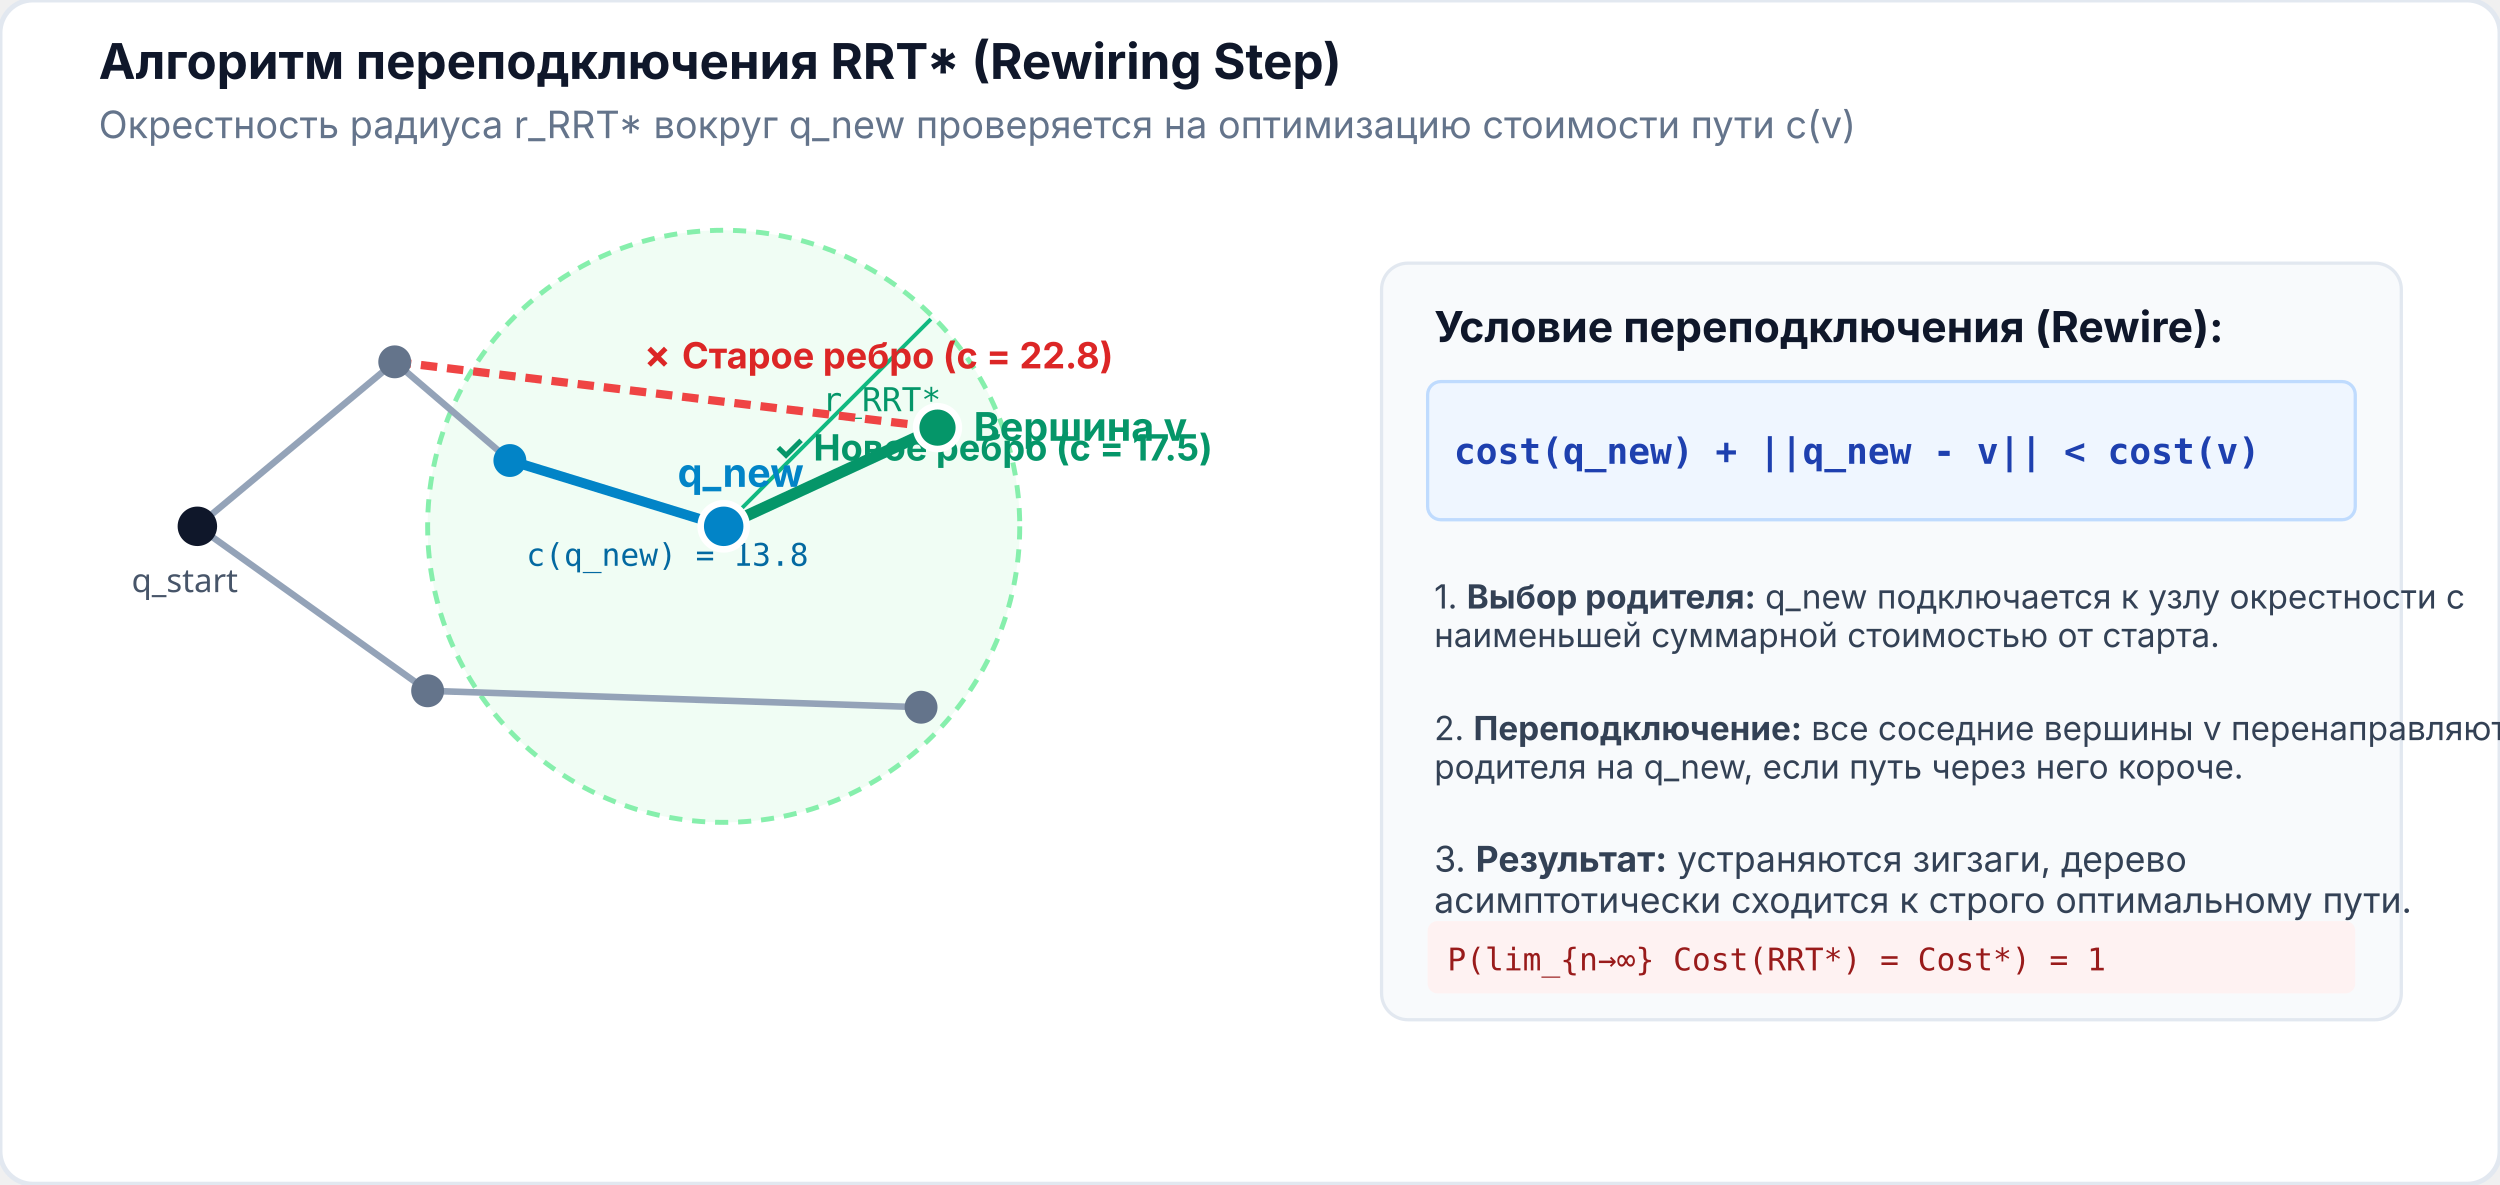
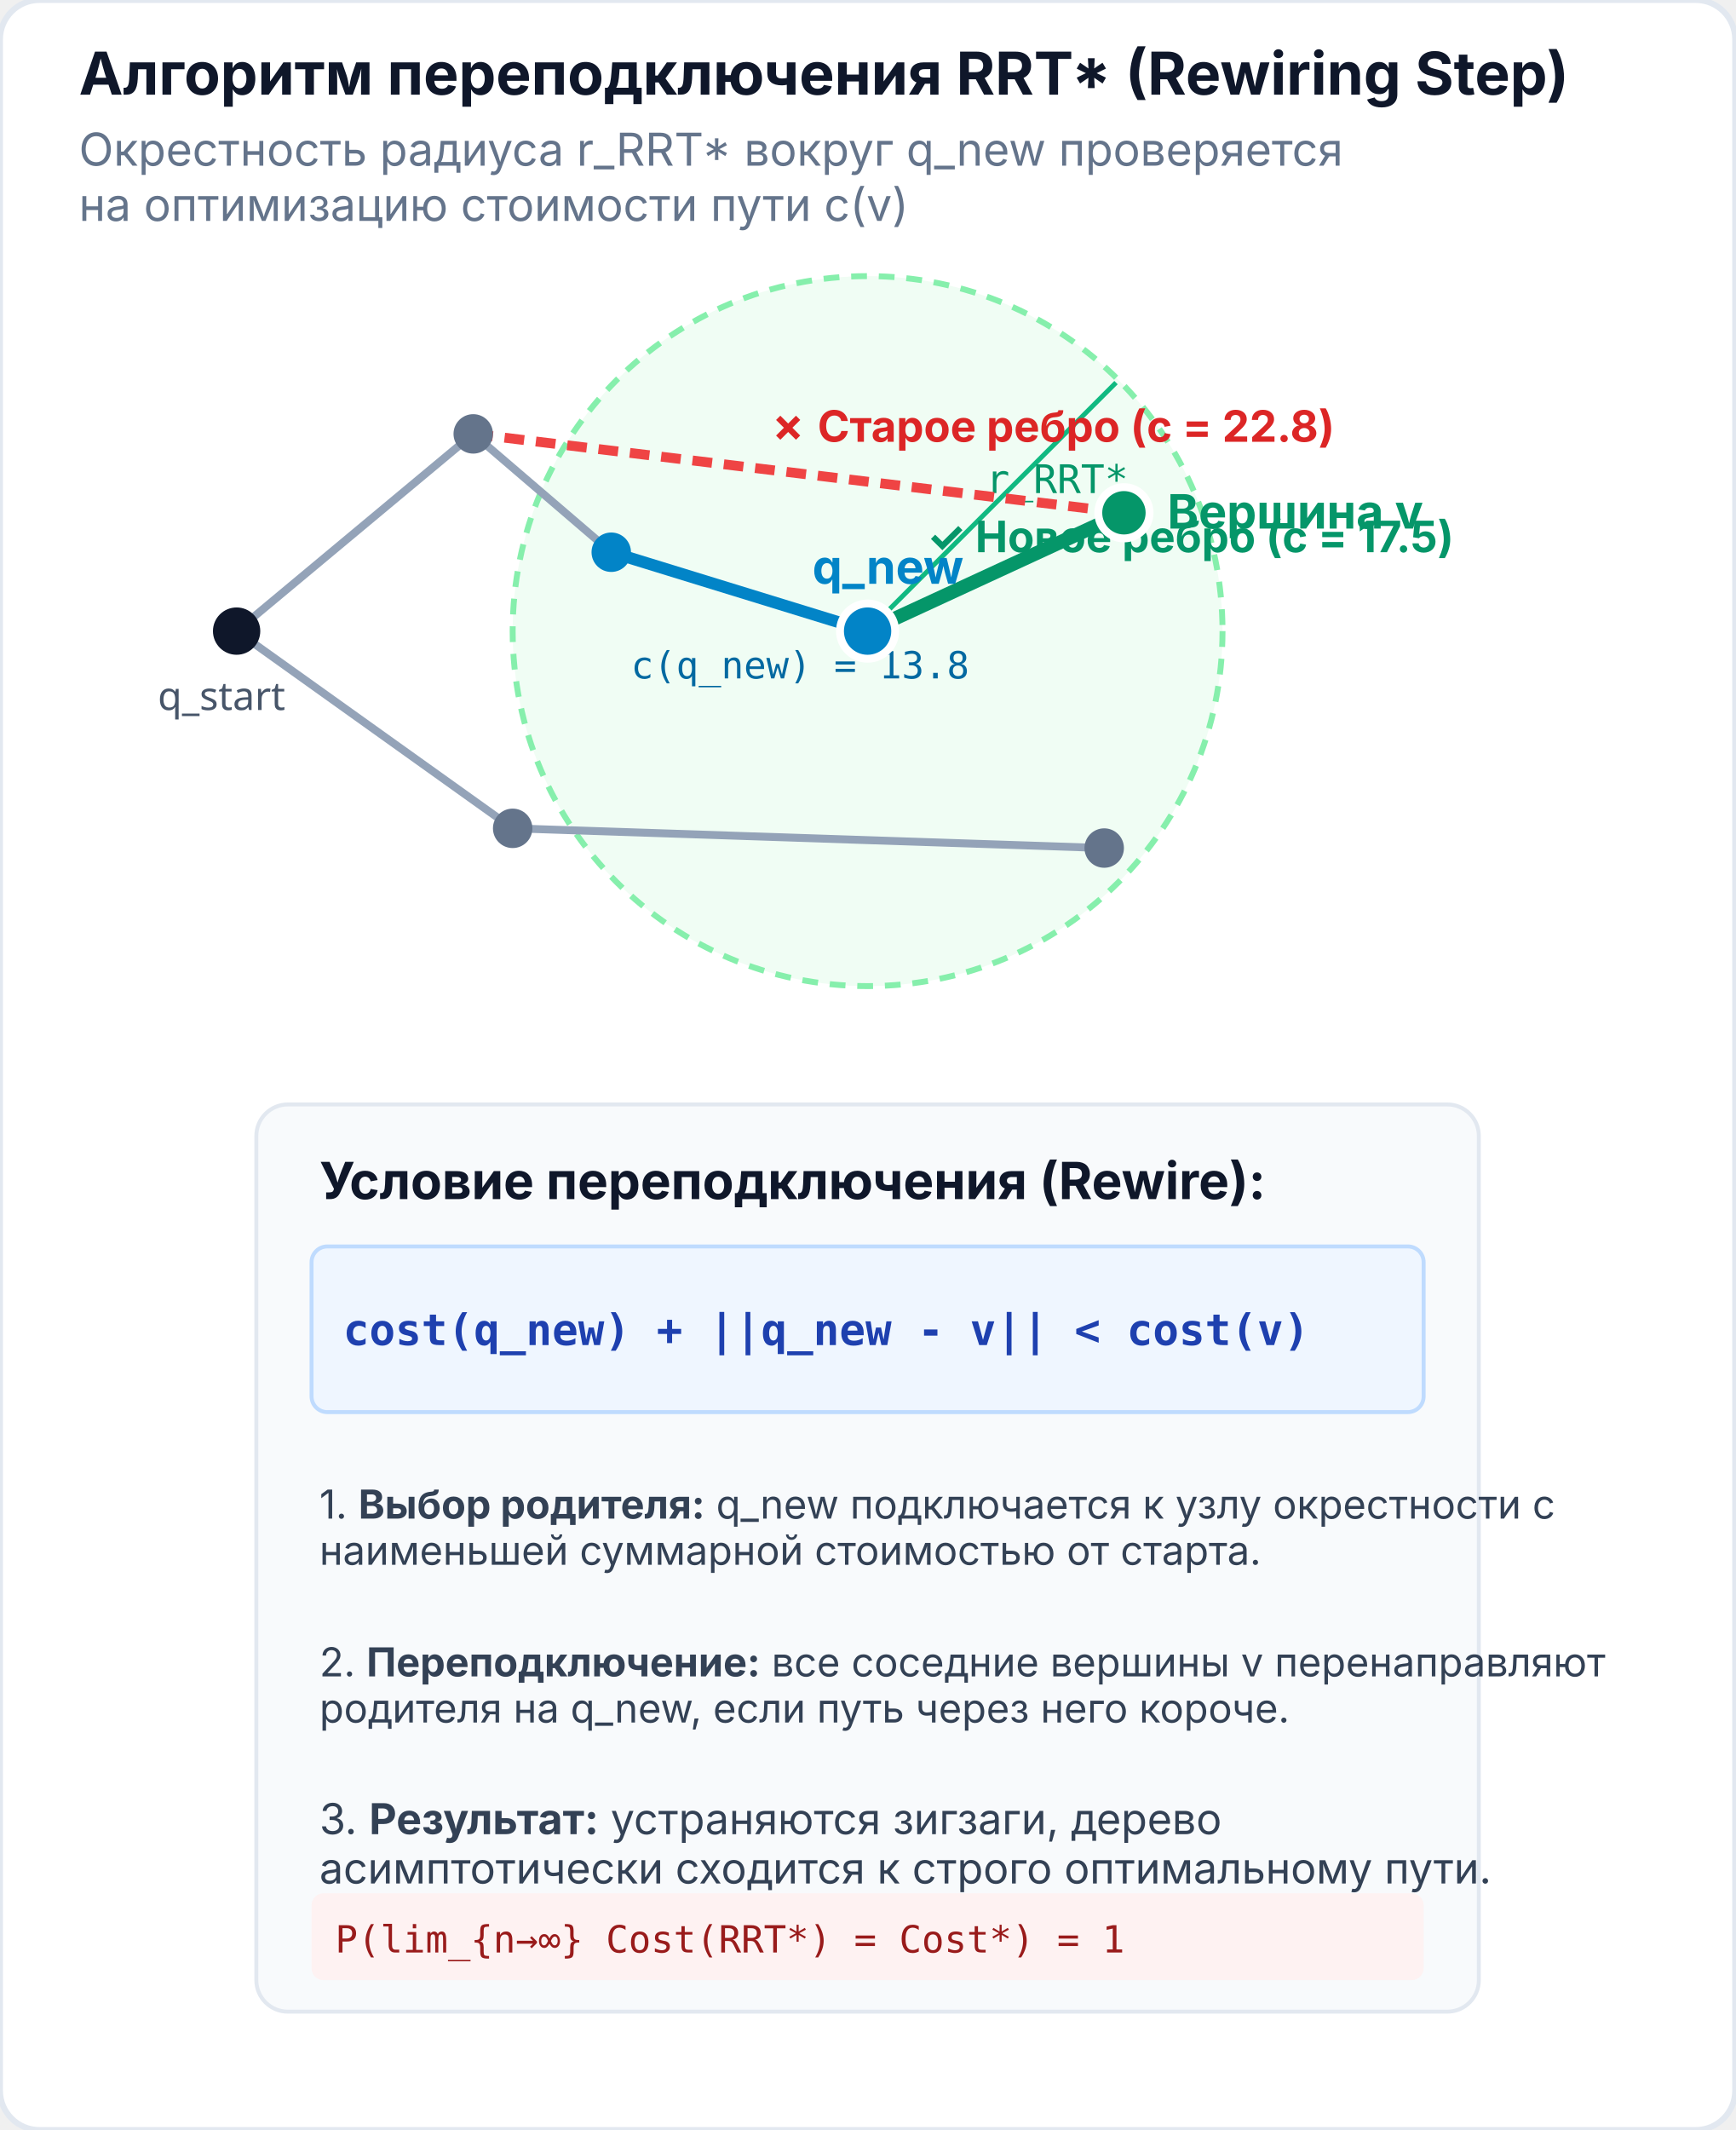
- <svg xmlns="http://www.w3.org/2000/svg" viewBox="0 0 760 360" width="100%" height="100%">
+ <svg xmlns="http://www.w3.org/2000/svg" viewBox="0 0 440 540" width="100%" height="100%">
  <rect width="100%" height="100%" rx="10" fill="#ffffff" stroke="#e2e8f0" stroke-width="1.5" />
-   <g transform="translate(30, 24)">
+   <g transform="translate(20, 24)">
    <text x="0" y="0" font-family="Inter, sans-serif" font-size="15" font-weight="700" fill="#0f172a">Алгоритм переподключения RRT* (Rewiring Step)</text>
-     <text x="0" y="18" font-family="Inter, sans-serif" font-size="11.5" fill="#64748b">Окрестность радиуса r_RRT* вокруг q_new проверяется на оптимизацию стоимости пути c(v)</text>
+     <text x="0" y="18" font-family="Inter, sans-serif" font-size="11.5" fill="#64748b">Окрестность радиуса r_RRT* вокруг q_new проверяется</text>
+     <text x="0" y="32" font-family="Inter, sans-serif" font-size="11.5" fill="#64748b">на оптимизацию стоимости пути c(v)</text>
  </g>
  <circle cx="220" cy="160" r="90" fill="#f0fdf4" stroke="#86efac" stroke-width="1.5" stroke-dasharray="4,3" />
  <line x1="220" y1="160" x2="283.0" y2="97.0" stroke="#10b981" stroke-width="1.2" />
  <text x="250" y="125" font-family="JetBrains Mono, monospace" font-size="10" fill="#059669">r_RRT*</text>
  <g stroke="#94a3b8" stroke-width="2">
    <line x1="60" y1="160" x2="120" y2="110" />
    <line x1="60" y1="160" x2="130" y2="210" />
    <line x1="120" y1="110" x2="155" y2="140" />
    <line x1="130" y1="210" x2="280" y2="215" />
  </g>
  <line x1="120" y1="110" x2="285" y2="130" stroke="#ef4444" stroke-width="2.5" stroke-dasharray="5,3" />
  <text x="195" y="112" font-family="Inter, sans-serif" font-size="11" font-weight="700" fill="#dc2626">✗ Старое ребро (c = 22.8)</text>
  <line x1="155" y1="140" x2="220" y2="160" stroke="#0284c7" stroke-width="3" />
  <text x="160" y="172" font-family="JetBrains Mono, monospace" font-size="9.5" fill="#0369a1">c(q_new) = 13.8</text>
  <line x1="220" y1="160" x2="285" y2="130" stroke="#059669" stroke-width="3.5" stroke-linecap="round" />
  <text x="235" y="140" font-family="Inter, sans-serif" font-size="11" font-weight="700" fill="#059669">✓ Новое ребро (c = 17.5)</text>
  <circle cx="60" cy="160" r="6" fill="#0f172a" />
  <text x="40" y="180" font-family="JetBrains Mono" font-size="10" fill="#475569">q_start</text>
  <circle cx="120" cy="110" r="5" fill="#64748b" />
  <circle cx="130" cy="210" r="5" fill="#64748b" />
  <circle cx="155" cy="140" r="5" fill="#0284c7" />
  <circle cx="280" cy="215" r="5" fill="#64748b" />
  <circle cx="285" cy="130" r="6.5" fill="#059669" stroke="#ffffff" stroke-width="2" />
  <text x="296" y="134" font-family="Inter" font-size="12" font-weight="700" fill="#059669">Вершина v</text>
  <circle cx="220" cy="160" r="7" fill="#0284c7" stroke="#ffffff" stroke-width="2" />
  <text x="206" y="148" font-family="Inter" font-size="12" font-weight="700" fill="#0284c7">q_new</text>
-   <g transform="translate(420, 80)">
+   <g transform="translate(65, 280)">
    <rect width="310" height="230" rx="8" fill="#f8fafc" stroke="#e2e8f0" stroke-width="1" />
    <text x="16" y="24" font-family="Inter, sans-serif" font-size="13" font-weight="700" fill="#0f172a">Условие переподключения (Rewire):</text>
    <rect x="14" y="36" width="282" height="42" rx="4" fill="#eff6ff" stroke="#bfdbfe" stroke-width="1" />
    <text x="22" y="61" font-family="JetBrains Mono, monospace" font-size="11" font-weight="700" fill="#1e40af">cost(q_new) + ||q_new - v|| &lt; cost(v)</text>
    <text x="16" y="105" font-family="Inter, sans-serif" font-size="10.12" fill="#334155">
      <tspan x="16.0" dy="0">1. <tspan font-weight="700">Выбор родителя:</tspan> q_new подключается к узлу окрестности с</tspan>
      <tspan x="16.0" dy="11.7">наименьшей суммарной стоимостью от старта.</tspan>
    </text>
    <text x="16" y="145" font-family="Inter, sans-serif" font-size="10.12" fill="#334155">
      <tspan x="16.0" dy="0">2. <tspan font-weight="700">Переподключение:</tspan> все соседние вершины v перенаправляют</tspan>
      <tspan x="16.0" dy="11.7">родителя на q_new, если путь через него короче.</tspan>
    </text>
    <text x="16" y="185" font-family="Inter, sans-serif" font-size="10.81" fill="#334155">
      <tspan x="16.0" dy="0">3. <tspan font-weight="700">Результат:</tspan> устраняются зигзаги, дерево</tspan>
      <tspan x="16.0" dy="12.5">асимптотически сходится к строго оптимальному пути.</tspan>
    </text>
    <rect x="14" y="200" width="282" height="22" rx="3" fill="#fef2f2" />
    <text x="20" y="215" font-family="JetBrains Mono, monospace" font-size="9.5" fill="#991b1b">P(lim_{n→∞} Cost(RRT*) = Cost*) = 1</text>
  </g>
</svg>
